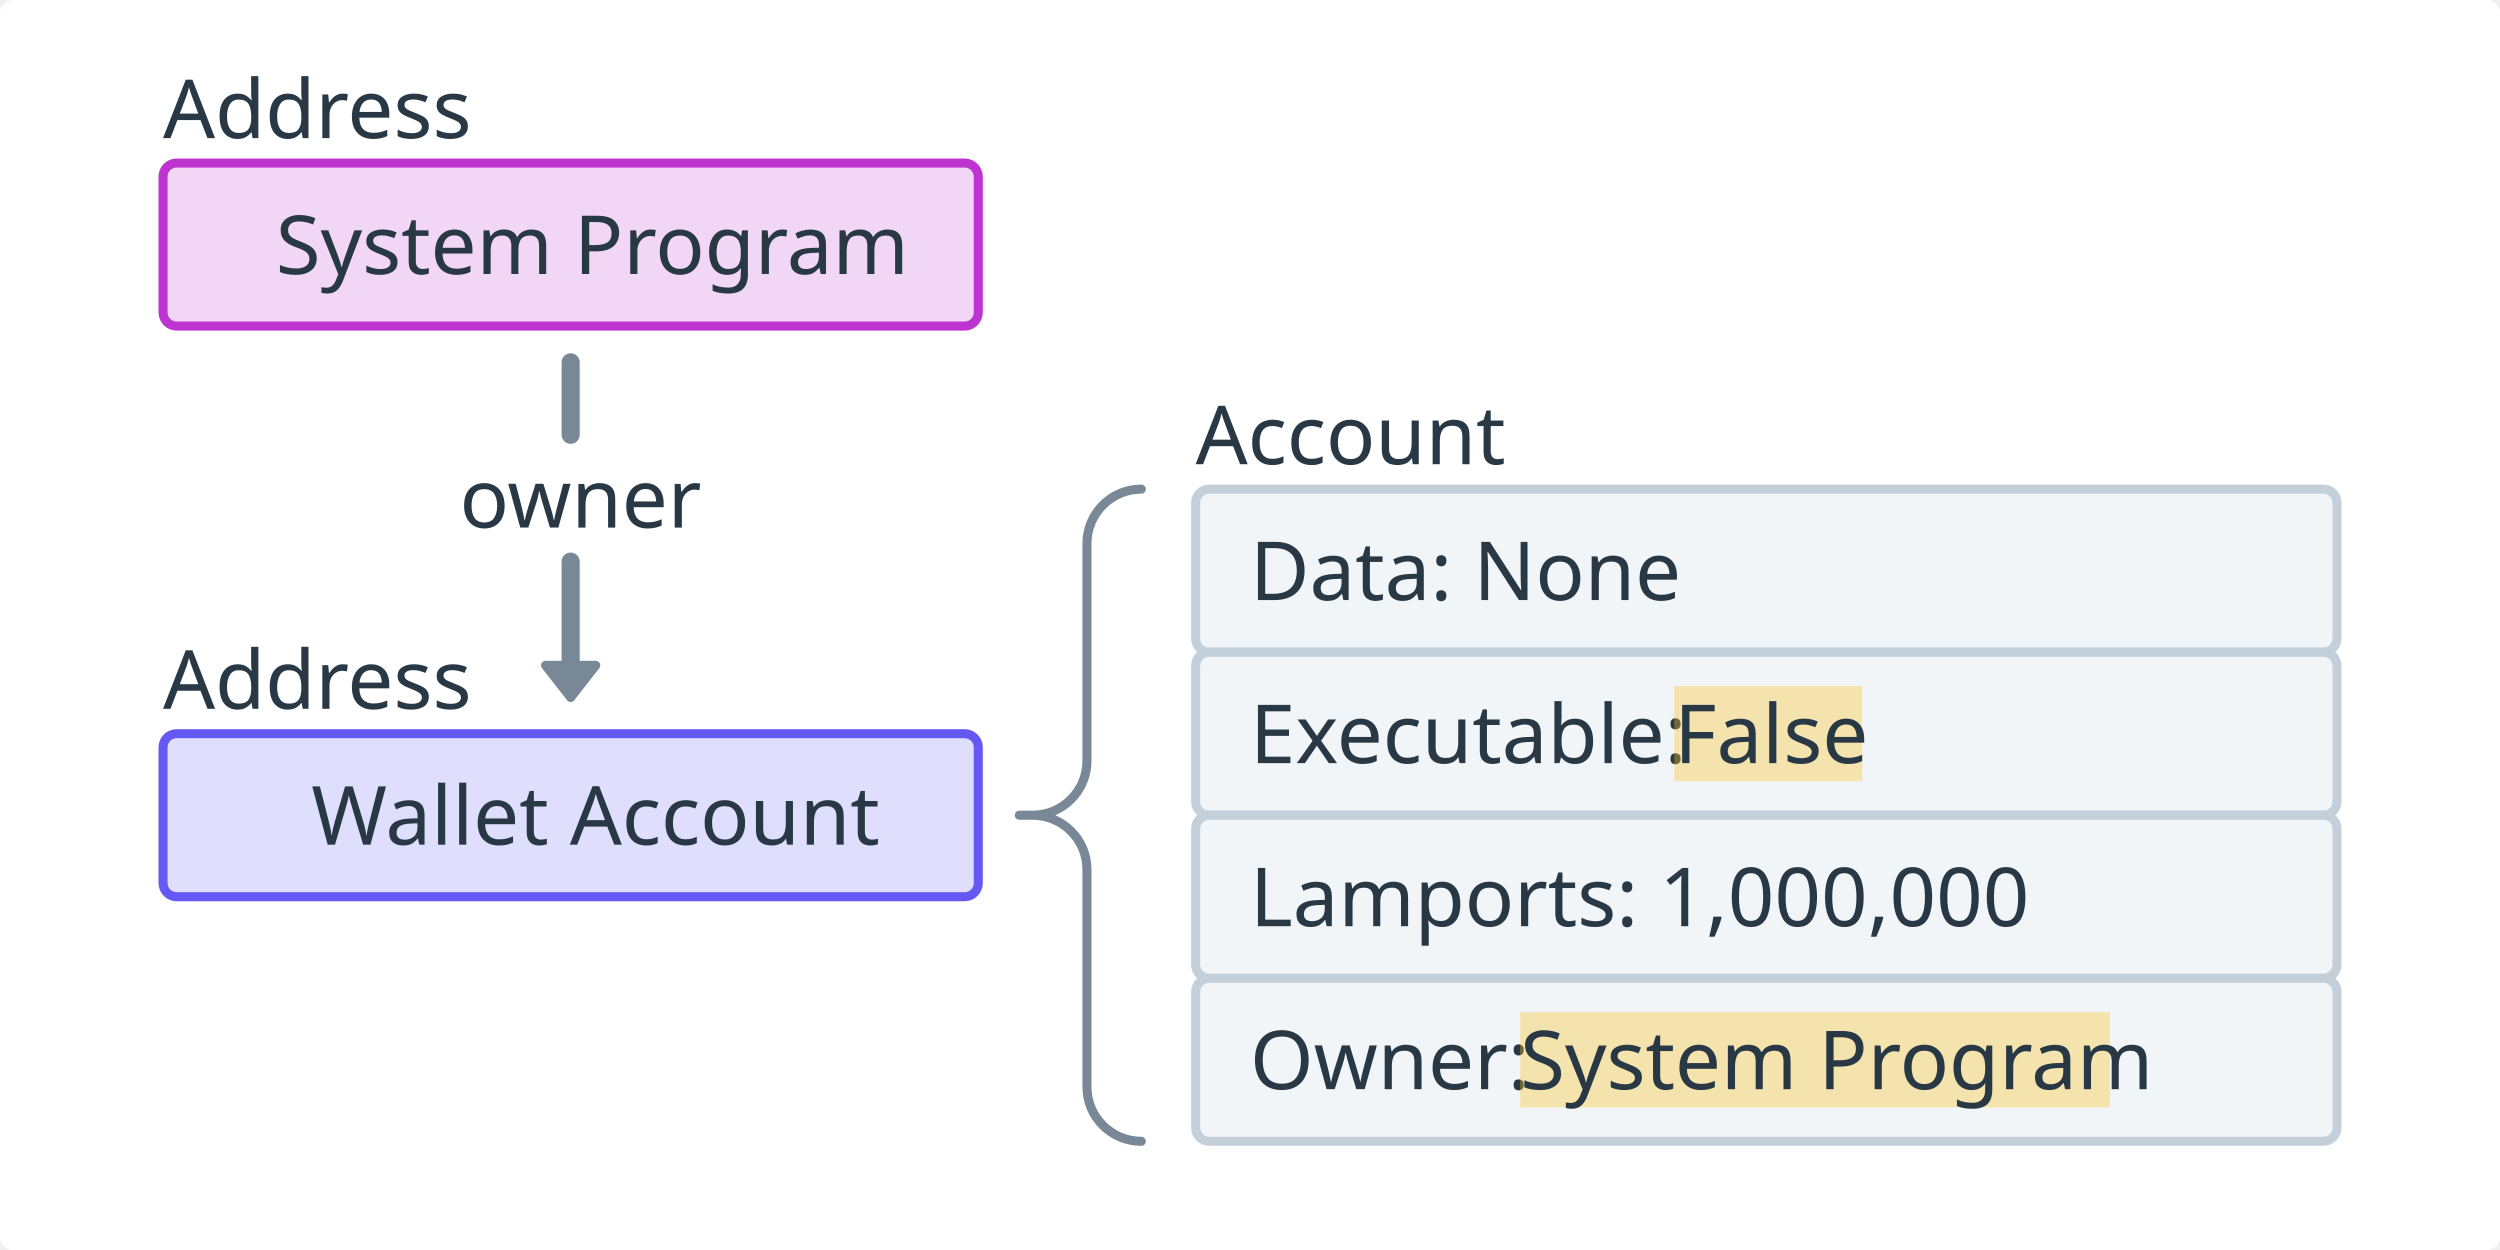
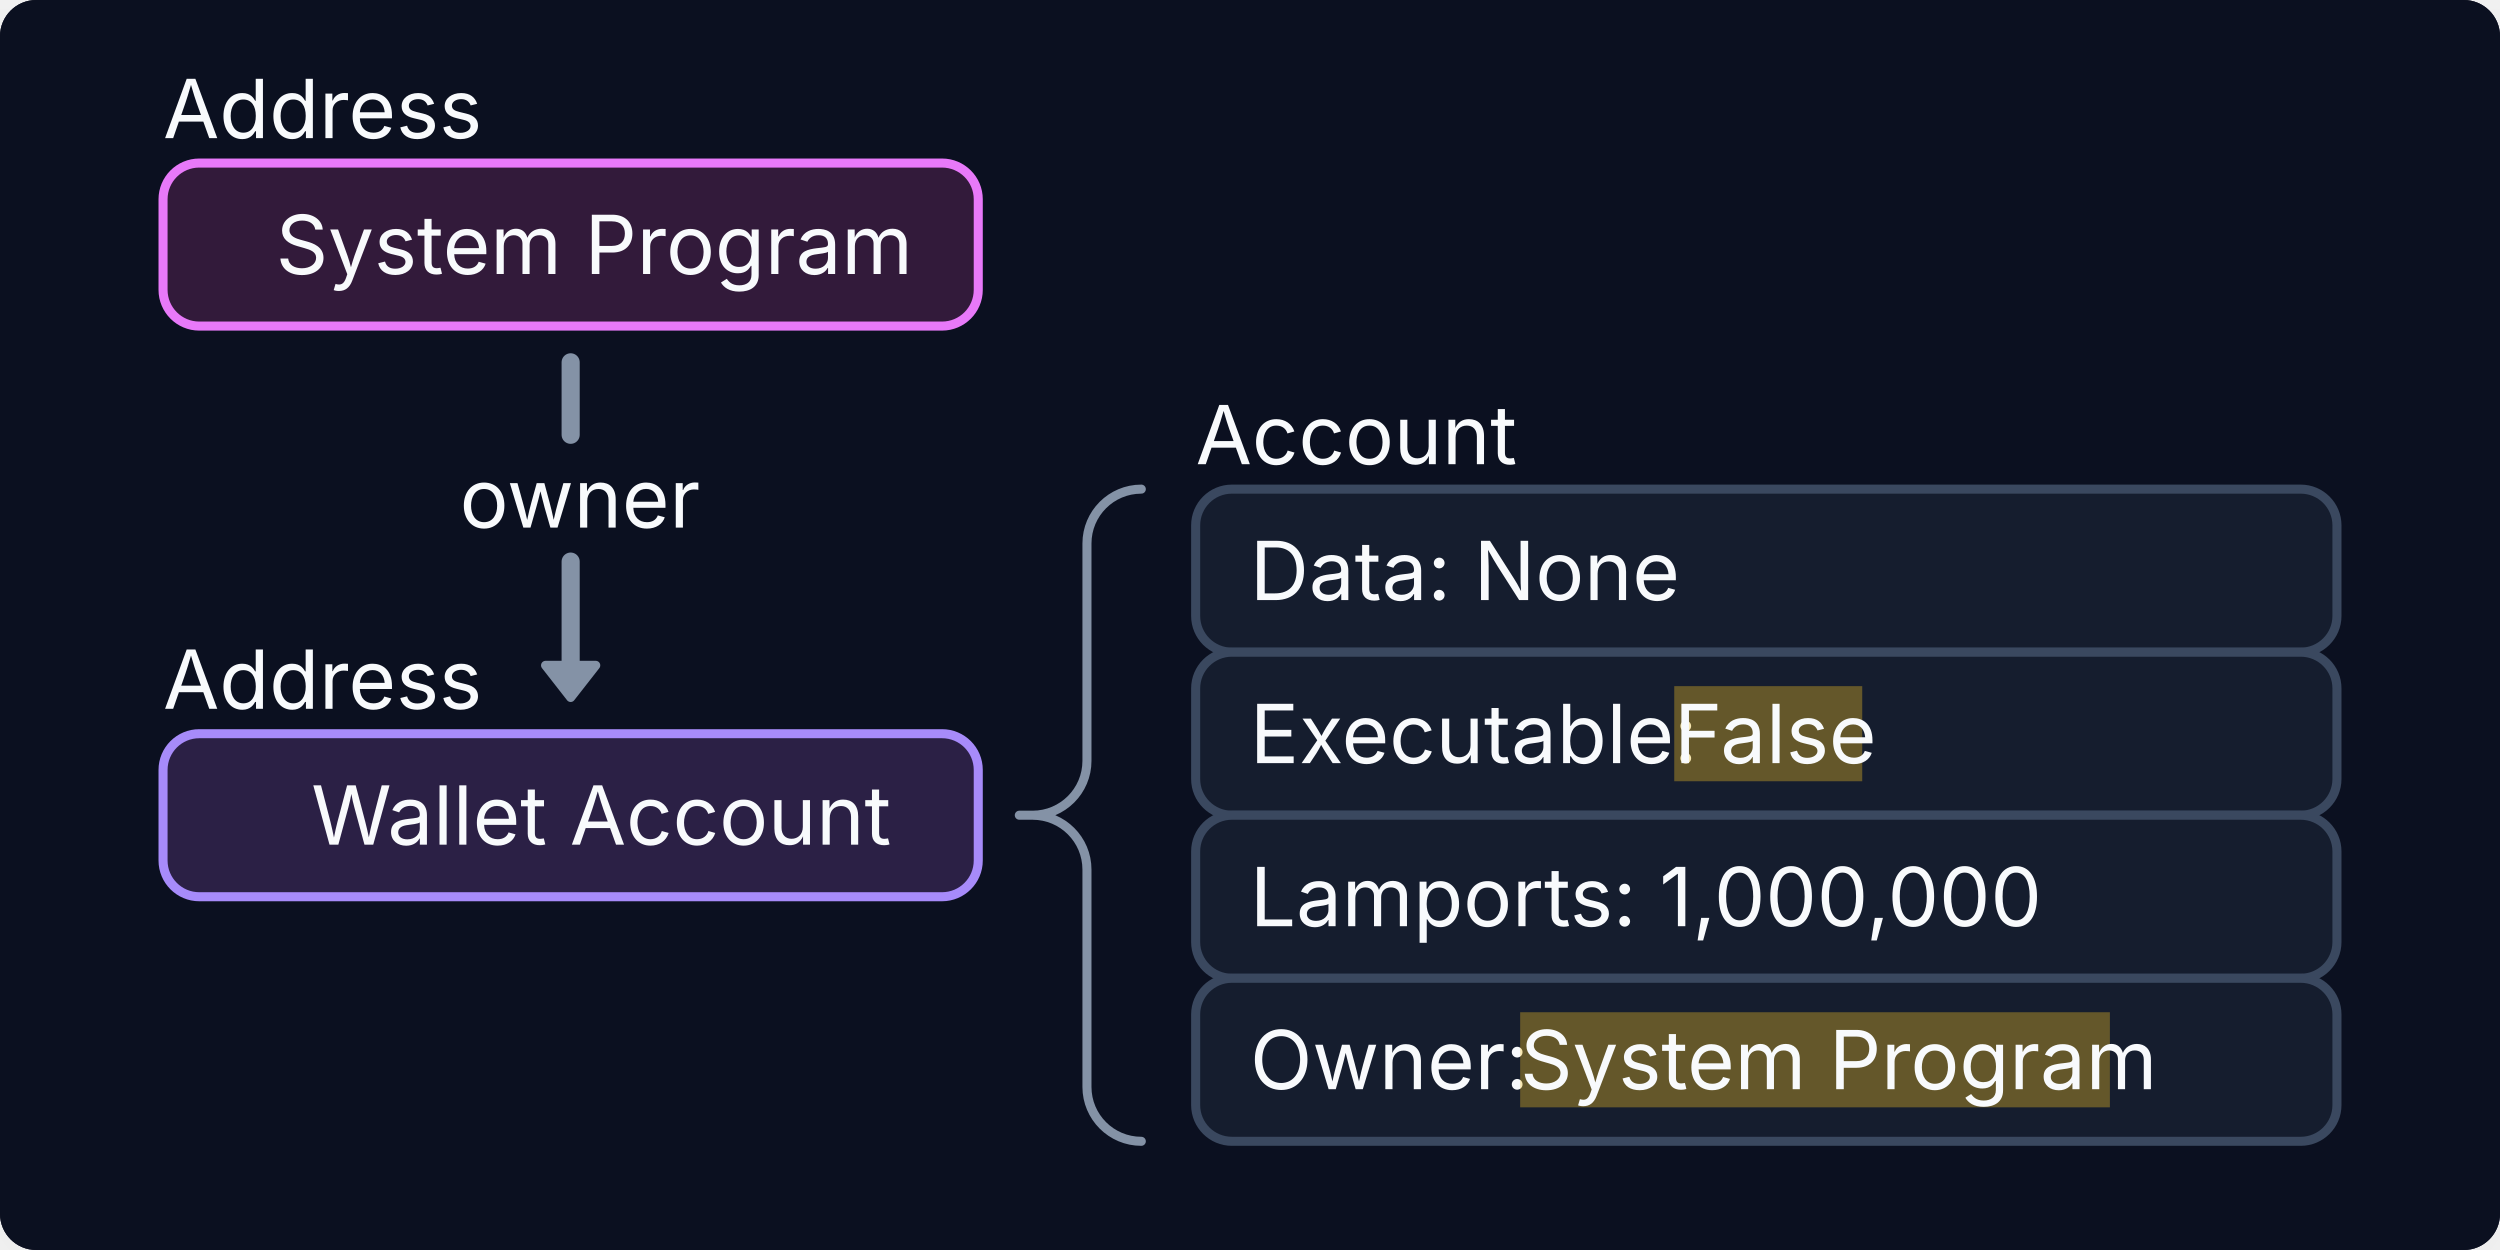
<svg xmlns="http://www.w3.org/2000/svg" version="1.1" viewBox="-168 -24 552 276" width="552px" height="276px">
  <defs>
-     <style>@font-face{
-     font-family:"DIN Next";
-     font-weight: 400;
-     src:url("https://whimsical.com/fonts/139e8e25-0eea-4cb4-a5d4-79048803e73d.eot?#iefix");
-     src:url("https://whimsical.com/fonts/139e8e25-0eea-4cb4-a5d4-79048803e73d.eot?#iefix") format("eot"),url("https://whimsical.com/fonts/094b15e3-94bd-435b-a595-d40edfde661a.woff2") format("woff2"),url("https://whimsical.com/fonts/7e5fbe11-4858-4bd1-9ec6-a1d9f9d227aa.woff") format("woff"),url("https://whimsical.com/fonts/0f11eff9-9f05-46f5-9703-027c510065d7.ttf") format("truetype"),url("https://whimsical.com/fonts/48b61978-3f30-4274-823c-5cdcd1876918.svg#48b61978-3f30-4274-823c-5cdcd1876918") format("svg");
- }
- @font-face{
-     font-family:"DIN Next";
-     font-weight: 400;
-     font-style: italic;
-     src:url("https://whimsical.com/fonts/df24d5e8-5087-42fd-99b1-b16042d666c8.eot?#iefix");
-     src:url("https://whimsical.com/fonts/df24d5e8-5087-42fd-99b1-b16042d666c8.eot?#iefix") format("eot"),url("https://whimsical.com/fonts/46251881-ffe9-4bfb-99c7-d6ce3bebaf3e.woff2") format("woff2"),url("https://whimsical.com/fonts/790ebbf2-62c5-4a32-946f-99d405f9243e.woff") format("woff"),url("https://whimsical.com/fonts/d28199e6-0f4a-42df-97f4-606701c6f75a.ttf") format("truetype"),url("https://whimsical.com/fonts/37a462c0-d86e-492c-b9ab-35e6bd417f6c.svg#37a462c0-d86e-492c-b9ab-35e6bd417f6c") format("svg");
- }
- @font-face{
-     font-weight: 500;
-     font-family:"DIN Next";
-     src:url("https://whimsical.com/fonts/c5b058fc-55ce-4e06-a175-5c7d9a7e90f4.eot?#iefix");
-     src:url("https://whimsical.com/fonts/c5b058fc-55ce-4e06-a175-5c7d9a7e90f4.eot?#iefix") format("eot"),url("https://whimsical.com/fonts/7b29ae40-30ff-4f99-a2b9-cde88669fa2f.woff2") format("woff2"),url("https://whimsical.com/fonts/bf73077c-e354-4562-a085-f4703eb1d653.woff") format("woff"),url("https://whimsical.com/fonts/0ffa6947-5317-4d07-b525-14d08a028821.ttf") format("truetype"),url("https://whimsical.com/fonts/9e423e45-5450-4991-a157-dbe6cf61eb4e.svg#9e423e45-5450-4991-a157-dbe6cf61eb4e") format("svg");
- }
- @font-face{
-     font-family:"DIN Next";
-     font-weight: 500;
-     font-style: italic;
-     src:url("https://whimsical.com/fonts/9897c008-fd65-48a4-afc7-36de2fea97b9.eot?#iefix");
-     src:url("https://whimsical.com/fonts/9897c008-fd65-48a4-afc7-36de2fea97b9.eot?#iefix") format("eot"),url("https://whimsical.com/fonts/c7717981-647d-4b76-8817-33062e42d11f.woff2") format("woff2"),url("https://whimsical.com/fonts/b852cd4c-1255-40b1-a2be-73a9105b0155.woff") format("woff"),url("https://whimsical.com/fonts/821b00ad-e741-4e2d-af1a-85594367c8a2.ttf") format("truetype"),url("https://whimsical.com/fonts/d3e3b689-a6b0-45f2-b279-f5e194f87409.svg#d3e3b689-a6b0-45f2-b279-f5e194f87409") format("svg");
- }
- @font-face{
-     font-weight: 700;
-     font-family:"DIN Next";
-     src:url("https://whimsical.com/fonts/81cd3b08-fd39-4ae3-8d05-9d24709eba84.eot?#iefix");
-     src:url("https://whimsical.com/fonts/81cd3b08-fd39-4ae3-8d05-9d24709eba84.eot?#iefix") format("eot"),url("https://whimsical.com/fonts/31704504-4671-47a6-a61e-397f07410d91.woff2") format("woff2"),url("https://whimsical.com/fonts/b8a280da-481f-44a0-8d9c-1bc64bd7227c.woff") format("woff"),url("https://whimsical.com/fonts/276d122a-0fab-447b-9fc0-5d7fb0eafce2.ttf") format("truetype"),url("https://whimsical.com/fonts/8fb8273a-8213-4928-808b-b5bfaf3fd7e9.svg#8fb8273a-8213-4928-808b-b5bfaf3fd7e9") format("svg");
- }
- @font-face{
-     font-family:"DIN Next";
-     font-weight: 700;
-     font-style: italic;
-     src:url("https://whimsical.com/fonts/00cc6df3-ed32-4004-8dd8-1c576600a408.eot?#iefix");
-     src:url("https://whimsical.com/fonts/00cc6df3-ed32-4004-8dd8-1c576600a408.eot?#iefix") format("eot"),url("https://whimsical.com/fonts/4132c4c8-680c-4d6d-9251-a2da38503bbd.woff2") format("woff2"),url("https://whimsical.com/fonts/366401fe-6df4-47be-8f55-8a411cff0dd2.woff") format("woff"),url("https://whimsical.com/fonts/dbe4f7ba-fc16-44a6-a577-571620e9edaf.ttf") format("truetype"),url("https://whimsical.com/fonts/f874edca-ee87-4ccf-8b1d-921fbc3c1c36.svg#f874edca-ee87-4ccf-8b1d-921fbc3c1c36") format("svg");
- }
- 
- @font-face {
-     font-family: 'PFDINMonoPro';
-     src:url('https://whimsical.com/fonts/PFDINMonoPro-Regular.woff') format('woff');
-     font-weight: 400;
- }
- @font-face {
-     font-family: 'PFDINMonoPro';
-     src:url('https://whimsical.com/fonts/PFDINMonoPro-Italic.woff') format('woff');
-     font-style: italic;
-     font-weight: 400;
- }
- @font-face {
-     font-family: 'PFDINMonoPro';
-     src:url('https://whimsical.com/fonts/PFDINMonoPro-Bold.woff') format('woff');
-     font-weight: 700;
- }
- @font-face {
-     font-family: 'PFDINMonoPro';
-     src:url('https://whimsical.com/fonts/PFDINMonoPro-BoldItalic.woff') format('woff');
-     font-style: italic;
-     font-weight: 700;
- }
- * {-webkit-font-smoothing: auto; -moz-osx-font-smoothing: auto;}@media print { svg { width: 100%; height: 100%; } }</style>
+     <style>text{font-family:Diatype,Inter,ui-sans-serif,system-ui,sans-serif}</style>
    <g>
      <filter id="white-fill-shadow" y="-50%" height="200%">
        <feDropShadow dx="0" dy="2" stdDeviation="6" flood-opacity="0.03" flood-color="#000000" />
      </filter>
      <filter id="light-gray-fill-shadow" y="-50%" height="200%">
        <feDropShadow dx="0" dy="2" stdDeviation="6" flood-opacity="0.09" flood-color="#000000" />
      </filter>
      <filter id="yellow-fill-shadow" y="-50%" height="200%">
        <feDropShadow dx="0" dy="2" stdDeviation="6" flood-opacity="0.12" flood-color="#000000" />
      </filter>
      <filter id="fill-shadow" y="-50%" height="200%">
        <feDropShadow dx="0" dy="2" stdDeviation="6" flood-opacity="0.16" flood-color="#000000" />
      </filter>
      <filter id="frame-shadow" y="-50%" height="200%">
        <feDropShadow dx="0" dy="3" stdDeviation="8" flood-opacity="0.06" flood-color="#000000" />
      </filter>
      <filter id="button-shadow" y="-50%" height="200%">
        <feDropShadow dx="0" dy="2" stdDeviation="6" flood-opacity="0.03" flood-color="#000000" />
      </filter>
      <filter id="button-hover-shadow" y="-50%" height="200%">
        <feDropShadow dx="0" dy="2" stdDeviation="6" flood-opacity="0.08" flood-color="#000000" />
      </filter>
      <filter id="badge-shadow" y="-50%" height="200%">
        <feDropShadow dx="0" dy="2" stdDeviation="6" flood-opacity="0.08" flood-color="#000000" />
      </filter>
    </g>
  </defs>
  <g>
-     <rect x="-168" y="-24" width="552" height="276" rx="3" ry="3" fill="#FFFFFF" filter="url(#white-fill-shadow)" />
+     <rect x="-168" y="-24" width="552" height="276" rx="8" ry="8" fill="#0b1020" filter="url(#white-fill-shadow)" />
    <g>
-       <rect x="-168" y="-24" width="552" height="276" rx="3" ry="3" fill="#FFFFFF" />
+       <rect x="-168" y="-24" width="552" height="276" rx="8" ry="8" fill="#0b1020" />
    </g>
    <g>
      <g>
        <g class="content">
          <g>
            <g>
              <g>
                <g>
                  <g />
-                   <text fill="#293845" hover-props="{}">
-                     <tspan x="-132" y="132.5" font-family="DIN Next, system-ui, sans-serif" font-size="18" font-style="normal" font-weight="normal">Address</tspan>
+                   <text fill="#f8fafc" hover-props="{}">
+                     <tspan x="-132" y="132.5" font-family="Diatype,Inter,ui-sans-serif,system-ui,sans-serif" font-size="18" font-style="normal" font-weight="normal">Address</tspan>
                  </text>
                </g>
              </g>
            </g>
          </g>
        </g>
      </g>
      <g>
        <g class="content">
          <g>
            <g>
              <g>
                <g>
                  <g />
-                   <text fill="#293845" hover-props="{}">
-                     <tspan x="-132" y="6.5" font-family="DIN Next, system-ui, sans-serif" font-size="18" font-style="normal" font-weight="normal">Address</tspan>
+                   <text fill="#f8fafc" hover-props="{}">
+                     <tspan x="-132" y="6.5" font-family="Diatype,Inter,ui-sans-serif,system-ui,sans-serif" font-size="18" font-style="normal" font-weight="normal">Address</tspan>
                  </text>
                </g>
              </g>
            </g>
          </g>
        </g>
      </g>
      <g>
        <g class="content">
          <g>
            <g>
              <g>
                <g>
                  <g />
-                   <text fill="#293845" hover-props="{}">
-                     <tspan x="96" y="78.5" font-family="DIN Next, system-ui, sans-serif" font-size="18" font-style="normal" font-weight="normal">Account</tspan>
+                   <text fill="#f8fafc" hover-props="{}">
+                     <tspan x="96" y="78.5" font-family="Diatype,Inter,ui-sans-serif,system-ui,sans-serif" font-size="18" font-style="normal" font-weight="normal">Account</tspan>
                  </text>
                </g>
              </g>
            </g>
          </g>
        </g>
      </g>
      <g>
        <g>
-           <rect x="-132" y="12" width="180" height="36" rx="3" ry="3" fill="#f2d6f6" />
-           <rect y="12" rx="3" stroke="#BD34D1" fill="none" stroke-linejoin="round" width="180" stroke-linecap="round" stroke-width="2" x="-132" ry="3" height="36" />
-           <g class="content">
-             <g>
-               <g>
-                 <g>
-                   <g>
-                     <g />
-                     <text fill="#293845" hover-props="{}">
-                       <tspan x="-107.106" y="36.5" font-family="DIN Next, system-ui, sans-serif" font-size="18" font-style="normal" font-weight="normal">System Program</tspan>
-                     </text>
-                   </g>
-                 </g>
-               </g>
-             </g>
-           </g>
-         </g>
-       </g>
-       <g>
-         <g>
-           <rect x="-132" y="138" width="180" height="36" rx="3" ry="3" fill="#e0defd" />
-           <rect y="138" rx="3" stroke="#6558F5" fill="none" stroke-linejoin="round" width="180" stroke-linecap="round" stroke-width="2" x="-132" ry="3" height="36" />
-           <g class="content">
-             <g>
-               <g>
-                 <g>
-                   <g>
-                     <g />
-                     <text fill="#293845" hover-props="{}">
-                       <tspan x="-99.277" y="162.5" font-family="DIN Next, system-ui, sans-serif" font-size="18" font-style="normal" font-weight="normal">Wallet Account</tspan>
+           <rect x="-132" y="12" width="180" height="36" rx="8" ry="8" fill="#321a3a" />
+           <rect y="12" rx="8" stroke="#e879f9" fill="none" stroke-linejoin="round" width="180" stroke-linecap="round" stroke-width="2" x="-132" ry="8" height="36" />
+           <g class="content">
+             <g>
+               <g>
+                 <g>
+                   <g>
+                     <g />
+                     <text fill="#f8fafc" hover-props="{}">
+                       <tspan x="-107.106" y="36.5" font-family="Diatype,Inter,ui-sans-serif,system-ui,sans-serif" font-size="18" font-style="normal" font-weight="normal">System Program</tspan>
+                     </text>
+                   </g>
+                 </g>
+               </g>
+             </g>
+           </g>
+         </g>
+       </g>
+       <g>
+         <g>
+           <rect x="-132" y="138" width="180" height="36" rx="8" ry="8" fill="#2b2045" />
+           <rect y="138" rx="8" stroke="#a78bfa" fill="none" stroke-linejoin="round" width="180" stroke-linecap="round" stroke-width="2" x="-132" ry="8" height="36" />
+           <g class="content">
+             <g>
+               <g>
+                 <g>
+                   <g>
+                     <g />
+                     <text fill="#f8fafc" hover-props="{}">
+                       <tspan x="-99.277" y="162.5" font-family="Diatype,Inter,ui-sans-serif,system-ui,sans-serif" font-size="18" font-style="normal" font-weight="normal">Wallet Account</tspan>
                    </text>
                  </g>
                </g>
              </g>
            </g>
          </g>
        </g>
      </g>
      <g>
        <g>
          <path d="M84,84c-6.627,0 -12,5.373 -12,12c0,6.627 0,41.373 0,48c0,6.627 -5.373,12 -12,12c-6.627,0 0,0 0,0c0,0 -6.627,0 0,0c6.627,0 12,5.373 12,12c0,6.627 0,41.373 0,48c0,6.627 5.373,12 12,12" fill="rgba(0,0,0,0)" />
-           <path d="M84,84c-6.627,0 -12,5.373 -12,12c0,6.627 0,41.373 0,48c0,6.627 -5.373,12 -12,12c-6.627,0 0,0 0,0c0,0 -6.627,0 0,0c6.627,0 12,5.373 12,12c0,6.627 0,41.373 0,48c0,6.627 5.373,12 12,12" fill="none" stroke="#788896" stroke-linecap="round" stroke-linejoin="round" stroke-width="2" />
-         </g>
-       </g>
-       <g>
-         <g>
-           <rect x="96" y="84" width="252" height="36" rx="3" ry="3" fill="#F2F5F7" />
-           <rect y="84" rx="3" stroke="#C3CFD9" fill="none" stroke-linejoin="round" width="252" stroke-linecap="round" stroke-width="2" x="96" ry="3" height="36" />
-           <g class="content">
-             <g>
-               <g>
-                 <g>
-                   <g>
-                     <g />
-                     <text fill="#293845" hover-props="{}">
-                       <tspan x="108" y="108.5" font-family="DIN Next, system-ui, sans-serif" font-size="18" font-style="normal" font-weight="normal">Data: None</tspan>
-                     </text>
-                   </g>
-                 </g>
-               </g>
-             </g>
-           </g>
-         </g>
-       </g>
-       <g>
-         <g>
-           <rect x="96" y="120" width="252" height="36" rx="3" ry="3" fill="#F2F5F7" />
-           <rect y="120" rx="3" stroke="#C3CFD9" fill="none" stroke-linejoin="round" width="252" stroke-linecap="round" stroke-width="2" x="96" ry="3" height="36" />
-           <g class="content">
-             <g>
-               <g>
-                 <g>
-                   <g>
-                     <g />
-                     <text fill="#293845" hover-props="{}">
-                       <tspan x="108" y="144.5" font-family="DIN Next, system-ui, sans-serif" font-size="18" font-style="normal" font-weight="normal">Executable: </tspan>
+           <path d="M84,84c-6.627,0 -12,5.373 -12,12c0,6.627 0,41.373 0,48c0,6.627 -5.373,12 -12,12c-6.627,0 0,0 0,0c0,0 -6.627,0 0,0c6.627,0 12,5.373 12,12c0,6.627 0,41.373 0,48c0,6.627 5.373,12 12,12" fill="none" stroke="#8492a6" stroke-linecap="round" stroke-linejoin="round" stroke-width="2" />
+         </g>
+       </g>
+       <g>
+         <g>
+           <rect x="96" y="84" width="252" height="36" rx="8" ry="8" fill="#151d2e" />
+           <rect y="84" rx="8" stroke="#3a485f" fill="none" stroke-linejoin="round" width="252" stroke-linecap="round" stroke-width="2" x="96" ry="8" height="36" />
+           <g class="content">
+             <g>
+               <g>
+                 <g>
+                   <g>
+                     <g />
+                     <text fill="#f8fafc" hover-props="{}">
+                       <tspan x="108" y="108.5" font-family="Diatype,Inter,ui-sans-serif,system-ui,sans-serif" font-size="18" font-style="normal" font-weight="normal">Data: None</tspan>
+                     </text>
+                   </g>
+                 </g>
+               </g>
+             </g>
+           </g>
+         </g>
+       </g>
+       <g>
+         <g>
+           <rect x="96" y="120" width="252" height="36" rx="8" ry="8" fill="#151d2e" />
+           <rect y="120" rx="8" stroke="#3a485f" fill="none" stroke-linejoin="round" width="252" stroke-linecap="round" stroke-width="2" x="96" ry="8" height="36" />
+           <g class="content">
+             <g>
+               <g>
+                 <g>
+                   <g>
+                     <g />
+                     <text fill="#f8fafc" hover-props="{}">
+                       <tspan x="108" y="144.5" font-family="Diatype,Inter,ui-sans-serif,system-ui,sans-serif" font-size="18" font-style="normal" font-weight="normal">Executable: </tspan>
                    </text>
                  </g>
                  <g id="12-1">
                    <g>
                      <g>
                        <g>
                          <path d="M 243.18 127.5 L 243.18 127.5 L 243.18 148.5 C 243.18 148.5  243.18 148.5  243.18 148.5 L 243.18 148.5 L 201.672 148.5 C 201.672 148.5  201.672 148.5  201.672 148.5 L 201.672 148.5 L 201.672 127.5 C 201.672 127.5  201.672 127.5  201.672 127.5 L 201.672 127.5 L 243.18 127.5 C 243.18 127.5  243.18 127.5  243.18 127.5 L 243.18 127.5 z" fill="rgba(247,195,36,0.35)" />
                        </g>
                      </g>
                      <g />
-                       <text fill="#293845" hover-props="{}">
-                         <tspan x="201.672" y="144.5" font-family="DIN Next, system-ui, sans-serif" font-size="18" font-style="normal" font-weight="normal">False</tspan>
+                       <text fill="#f8fafc" hover-props="{}">
+                         <tspan x="201.672" y="144.5" font-family="Diatype,Inter,ui-sans-serif,system-ui,sans-serif" font-size="18" font-style="normal" font-weight="normal">False</tspan>
                      </text>
                    </g>
                  </g>
                </g>
              </g>
            </g>
          </g>
        </g>
      </g>
      <g>
        <g>
-           <rect x="96" y="156" width="252" height="36" rx="3" ry="3" fill="#F2F5F7" />
-           <rect y="156" rx="3" stroke="#C3CFD9" fill="none" stroke-linejoin="round" width="252" stroke-linecap="round" stroke-width="2" x="96" ry="3" height="36" />
-           <g class="content">
-             <g>
-               <g>
-                 <g>
-                   <g>
-                     <g />
-                     <text fill="#293845" hover-props="{}">
-                       <tspan x="108" y="180.5" font-family="DIN Next, system-ui, sans-serif" font-size="18" font-style="normal" font-weight="normal">Lamports: 1,000,000</tspan>
-                     </text>
-                   </g>
-                 </g>
-               </g>
-             </g>
-           </g>
-         </g>
-       </g>
-       <g>
-         <g>
-           <rect x="96" y="192" width="252" height="36" rx="3" ry="3" fill="#F2F5F7" />
-           <rect y="192" rx="3" stroke="#C3CFD9" fill="none" stroke-linejoin="round" width="252" stroke-linecap="round" stroke-width="2" x="96" ry="3" height="36" />
-           <g class="content">
-             <g>
-               <g>
-                 <g>
-                   <g>
-                     <g />
-                     <text fill="#293845" hover-props="{}">
-                       <tspan x="108" y="216.5" font-family="DIN Next, system-ui, sans-serif" font-size="18" font-style="normal" font-weight="normal">Owner: </tspan>
+           <rect x="96" y="156" width="252" height="36" rx="8" ry="8" fill="#151d2e" />
+           <rect y="156" rx="8" stroke="#3a485f" fill="none" stroke-linejoin="round" width="252" stroke-linecap="round" stroke-width="2" x="96" ry="8" height="36" />
+           <g class="content">
+             <g>
+               <g>
+                 <g>
+                   <g>
+                     <g />
+                     <text fill="#f8fafc" hover-props="{}">
+                       <tspan x="108" y="180.5" font-family="Diatype,Inter,ui-sans-serif,system-ui,sans-serif" font-size="18" font-style="normal" font-weight="normal">Lamports: 1,000,000</tspan>
+                     </text>
+                   </g>
+                 </g>
+               </g>
+             </g>
+           </g>
+         </g>
+       </g>
+       <g>
+         <g>
+           <rect x="96" y="192" width="252" height="36" rx="8" ry="8" fill="#151d2e" />
+           <rect y="192" rx="8" stroke="#3a485f" fill="none" stroke-linejoin="round" width="252" stroke-linecap="round" stroke-width="2" x="96" ry="8" height="36" />
+           <g class="content">
+             <g>
+               <g>
+                 <g>
+                   <g>
+                     <g />
+                     <text fill="#f8fafc" hover-props="{}">
+                       <tspan x="108" y="216.5" font-family="Diatype,Inter,ui-sans-serif,system-ui,sans-serif" font-size="18" font-style="normal" font-weight="normal">Owner: </tspan>
                    </text>
                  </g>
                  <g id="12-1">
                    <g>
                      <g>
                        <g>
                          <path d="M 297.864 199.5 L 297.864 199.5 L 297.864 220.5 C 297.864 220.5  297.864 220.5  297.864 220.5 L 297.864 220.5 L 167.651 220.5 C 167.651 220.5  167.651 220.5  167.651 220.5 L 167.651 220.5 L 167.651 199.5 C 167.651 199.5  167.651 199.5  167.651 199.5 L 167.651 199.5 L 297.864 199.5 C 297.864 199.5  297.864 199.5  297.864 199.5 L 297.864 199.5 z" fill="rgba(247,195,36,0.35)" />
                        </g>
                      </g>
                      <g />
-                       <text fill="#293845" hover-props="{}">
-                         <tspan x="167.651" y="216.5" font-family="DIN Next, system-ui, sans-serif" font-size="18" font-style="normal" font-weight="normal">System Program</tspan>
+                       <text fill="#f8fafc" hover-props="{}">
+                         <tspan x="167.651" y="216.5" font-family="Diatype,Inter,ui-sans-serif,system-ui,sans-serif" font-size="18" font-style="normal" font-weight="normal">System Program</tspan>
                      </text>
                    </g>
                  </g>
                </g>
              </g>
            </g>
          </g>
        </g>
      </g>
      <g>
        <g>
-           <path d="M-42,56v16M-42,100v26" fill="none" stroke="#788896" stroke-linecap="round" stroke-linejoin="round" stroke-width="4" />
-           <polygon points="-36.459,122.908 -42,130 -47.541,122.908" fill="#788896" stroke="#788896" stroke-width="2" stroke-linecap="round" stroke-linejoin="round" />
-           <g class="content">
-             <g>
-               <g>
-                 <g>
-                   <g>
-                     <g />
-                     <text fill="#293845" hover-props="{}">
-                       <tspan x="-66.507" y="92.5" font-family="DIN Next, system-ui, sans-serif" font-size="18" font-style="normal" font-weight="normal">owner</tspan>
+           <path d="M-42,56v16M-42,100v26" fill="none" stroke="#8492a6" stroke-linecap="round" stroke-linejoin="round" stroke-width="4" />
+           <polygon points="-36.459,122.908 -42,130 -47.541,122.908" fill="#8492a6" stroke="#8492a6" stroke-width="2" stroke-linecap="round" stroke-linejoin="round" />
+           <g class="content">
+             <g>
+               <g>
+                 <g>
+                   <g>
+                     <g />
+                     <text fill="#f8fafc" hover-props="{}">
+                       <tspan x="-66.507" y="92.5" font-family="Diatype,Inter,ui-sans-serif,system-ui,sans-serif" font-size="18" font-style="normal" font-weight="normal">owner</tspan>
                    </text>
                  </g>
                </g>
              </g>
            </g>
          </g>
        </g>
      </g>
    </g>
  </g>
</svg>
